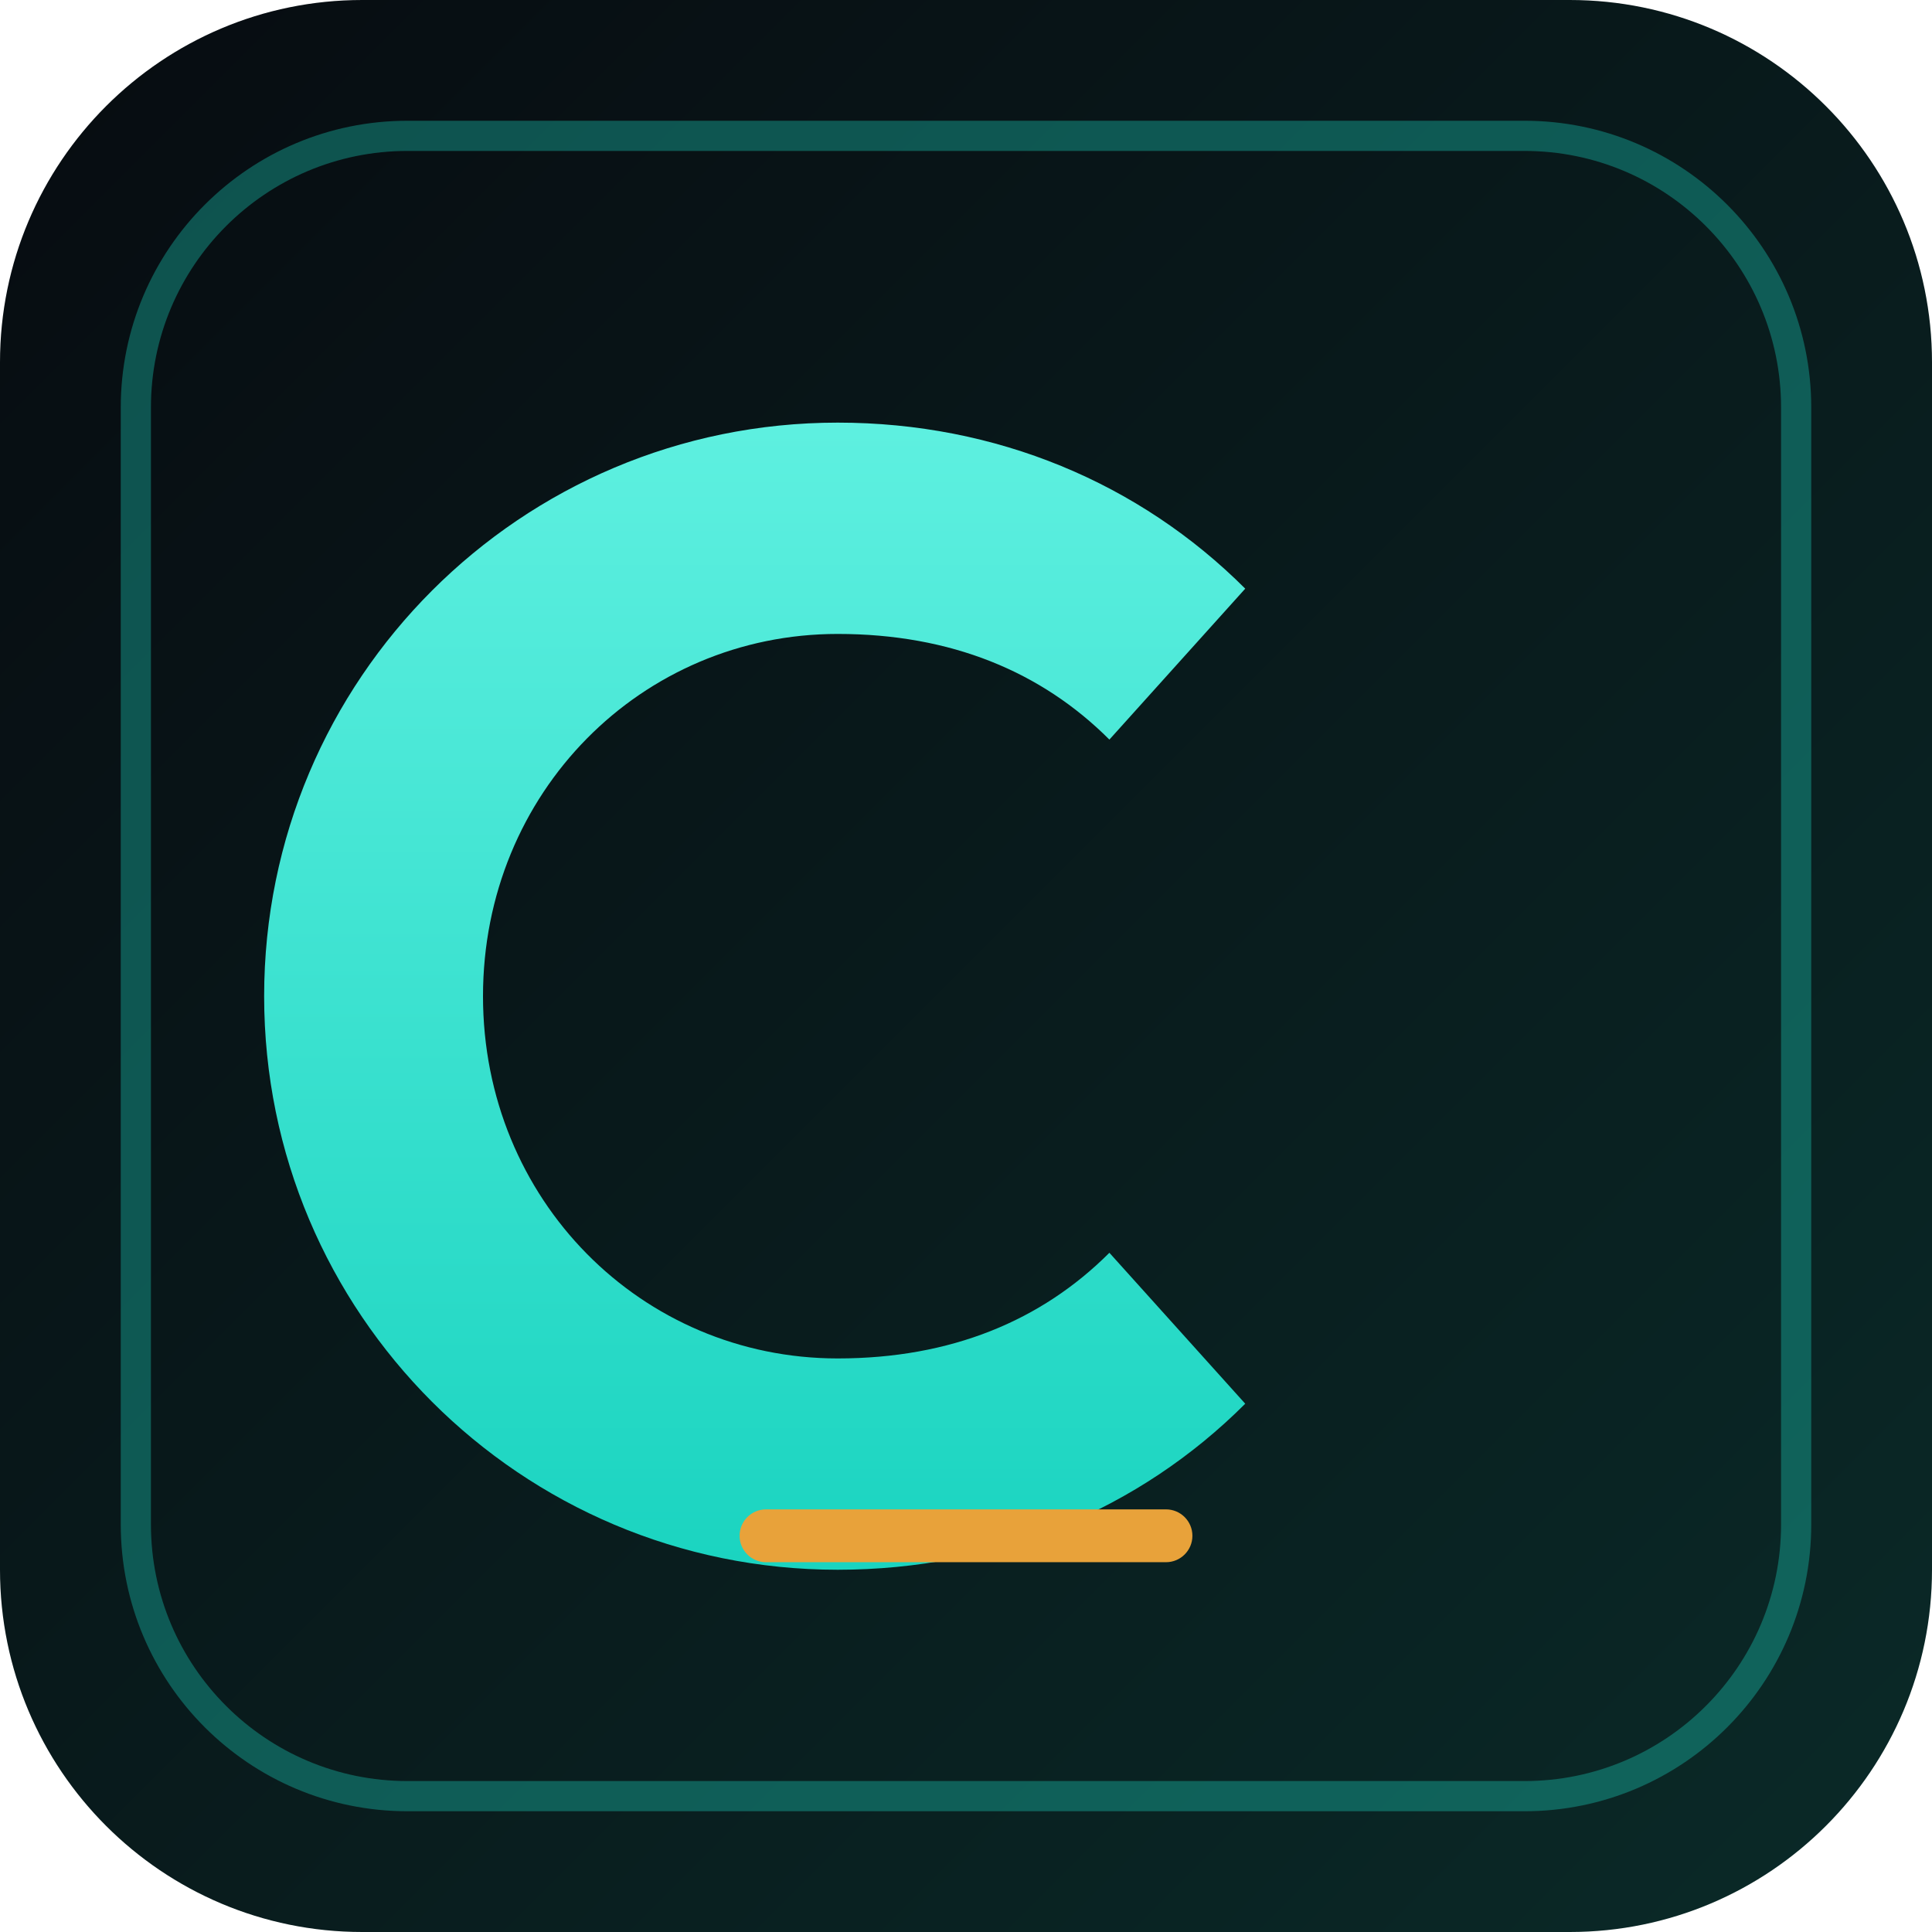
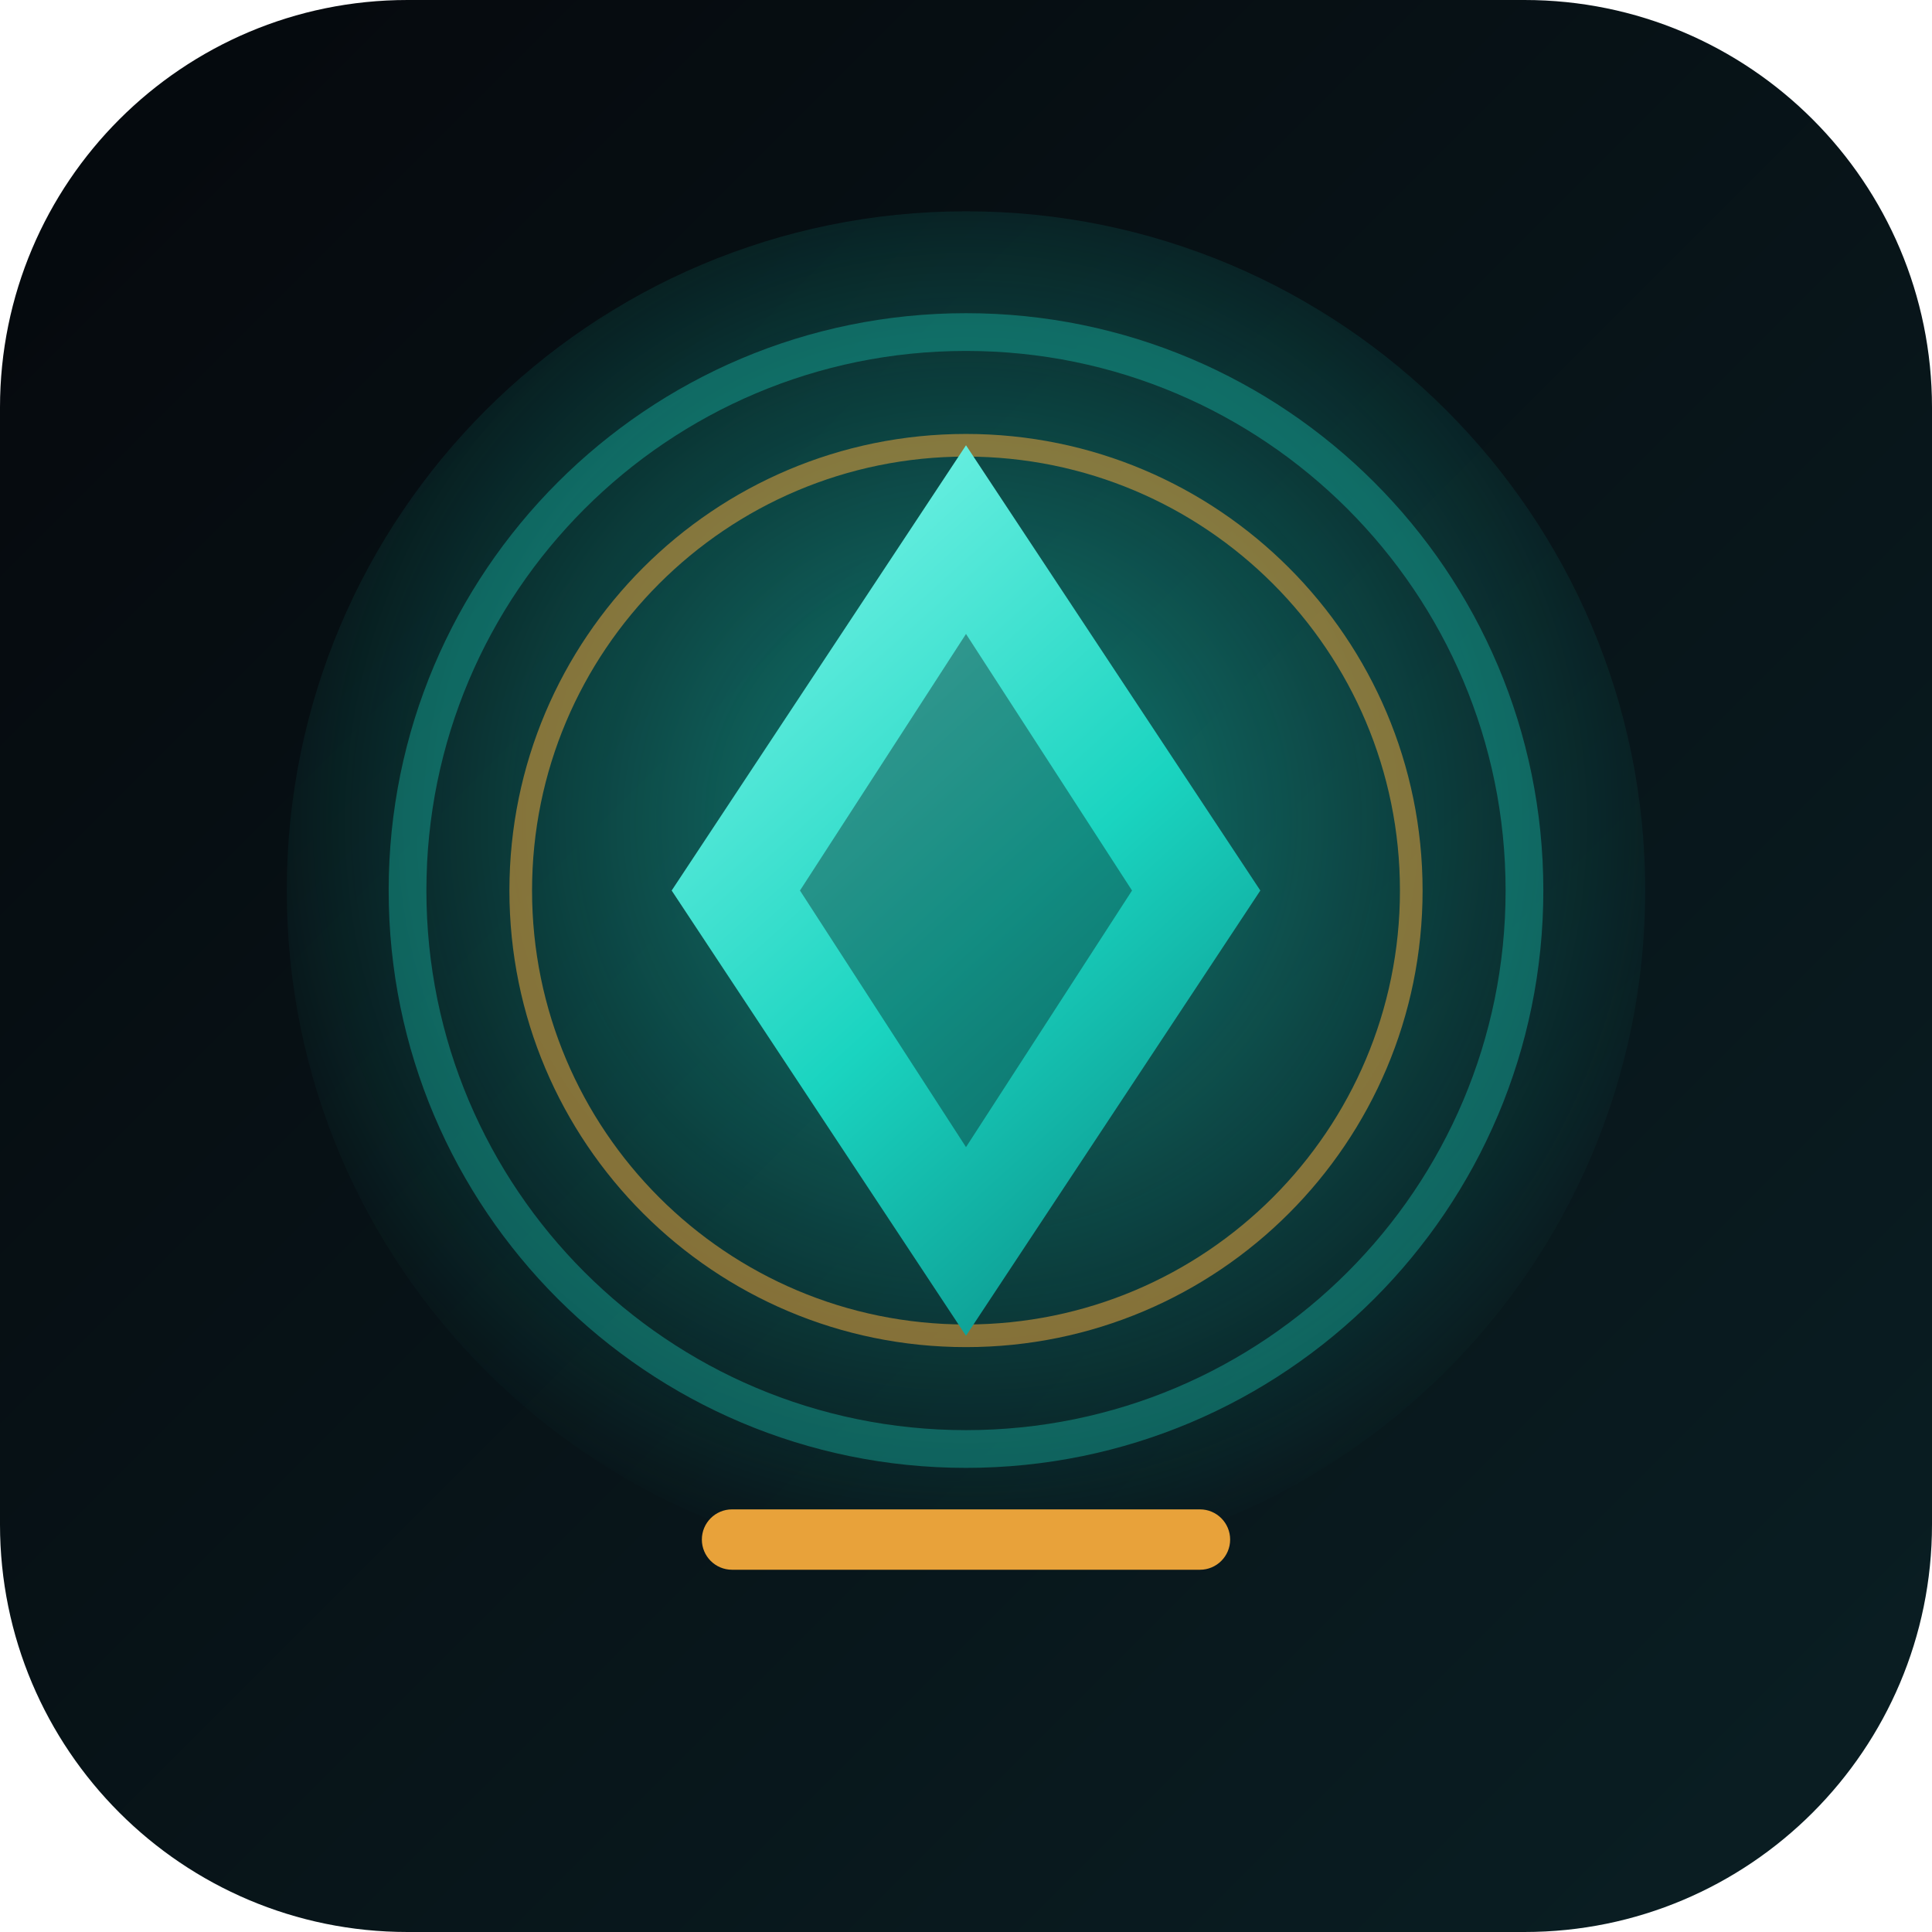
<svg xmlns="http://www.w3.org/2000/svg" width="512" height="512" viewBox="0 0 512 512">
  <defs>
    <linearGradient id="bg" x1="0" y1="0" x2="1" y2="1">
-       <stop offset="0%" stop-color="#070b10" />
-       <stop offset="100%" stop-color="#0a2a28" />
+       <stop offset="0%" stop-color="#05080c" />
+       <stop offset="100%" stop-color="#0a1f24" />
    </linearGradient>
-     <linearGradient id="cyan" x1="0" y1="0" x2="0" y2="1">
-       <stop offset="0%" stop-color="#5ef0e0" />
-       <stop offset="100%" stop-color="#1ad4c0" />
+     <linearGradient id="core" x1="0.2" y1="0" x2="0.8" y2="1">
+       <stop offset="0%" stop-color="#7af5e8" />
+       <stop offset="55%" stop-color="#1ad4c0" />
+       <stop offset="100%" stop-color="#0a8f88" />
    </linearGradient>
+     <radialGradient id="glow" cx="50%" cy="45%" r="55%">
+       <stop offset="0%" stop-color="#1ad4c0" stop-opacity="0.55" />
+       <stop offset="100%" stop-color="#1ad4c0" stop-opacity="0" />
+     </radialGradient>
  </defs>
-   <rect width="512" height="512" rx="96" fill="url(#bg)" />
-   <rect x="36" y="36" width="440" height="440" rx="72" fill="none" stroke="#1ad4c0" stroke-opacity="0.35" stroke-width="8" />
-   <path d="M330 156c-28-28-66-44-108-44-84 0-152 68-152 152s68 152 152 152c42 0 80-16 108-44l-36-40c-18 18-42 28-72 28-52 0-94-42-94-96s42-96 94-96c30 0 54 10 72 28l36-40z" fill="url(#cyan)" />
-   <rect x="196" y="400" width="120" height="14" rx="7" fill="#e8a23a" />
+   <rect width="512" height="512" rx="108" fill="url(#bg)" />
+   <circle cx="256" cy="236" r="180" fill="url(#glow)" />
+   <circle cx="256" cy="236" r="148" fill="none" stroke="#1ad4c0" stroke-opacity="0.35" stroke-width="10" />
+   <circle cx="256" cy="236" r="118" fill="none" stroke="#e8a23a" stroke-opacity="0.55" stroke-width="6" />
+   <path d="M256 118 L334 236 L256 354 L178 236 Z" fill="url(#core)" />
+   <path d="M256 168 L300 236 L256 304 L212 236 Z" fill="#05080c" fill-opacity="0.35" />
+   <rect x="186" y="400" width="140" height="16" rx="8" fill="#e8a23a" />
</svg>
